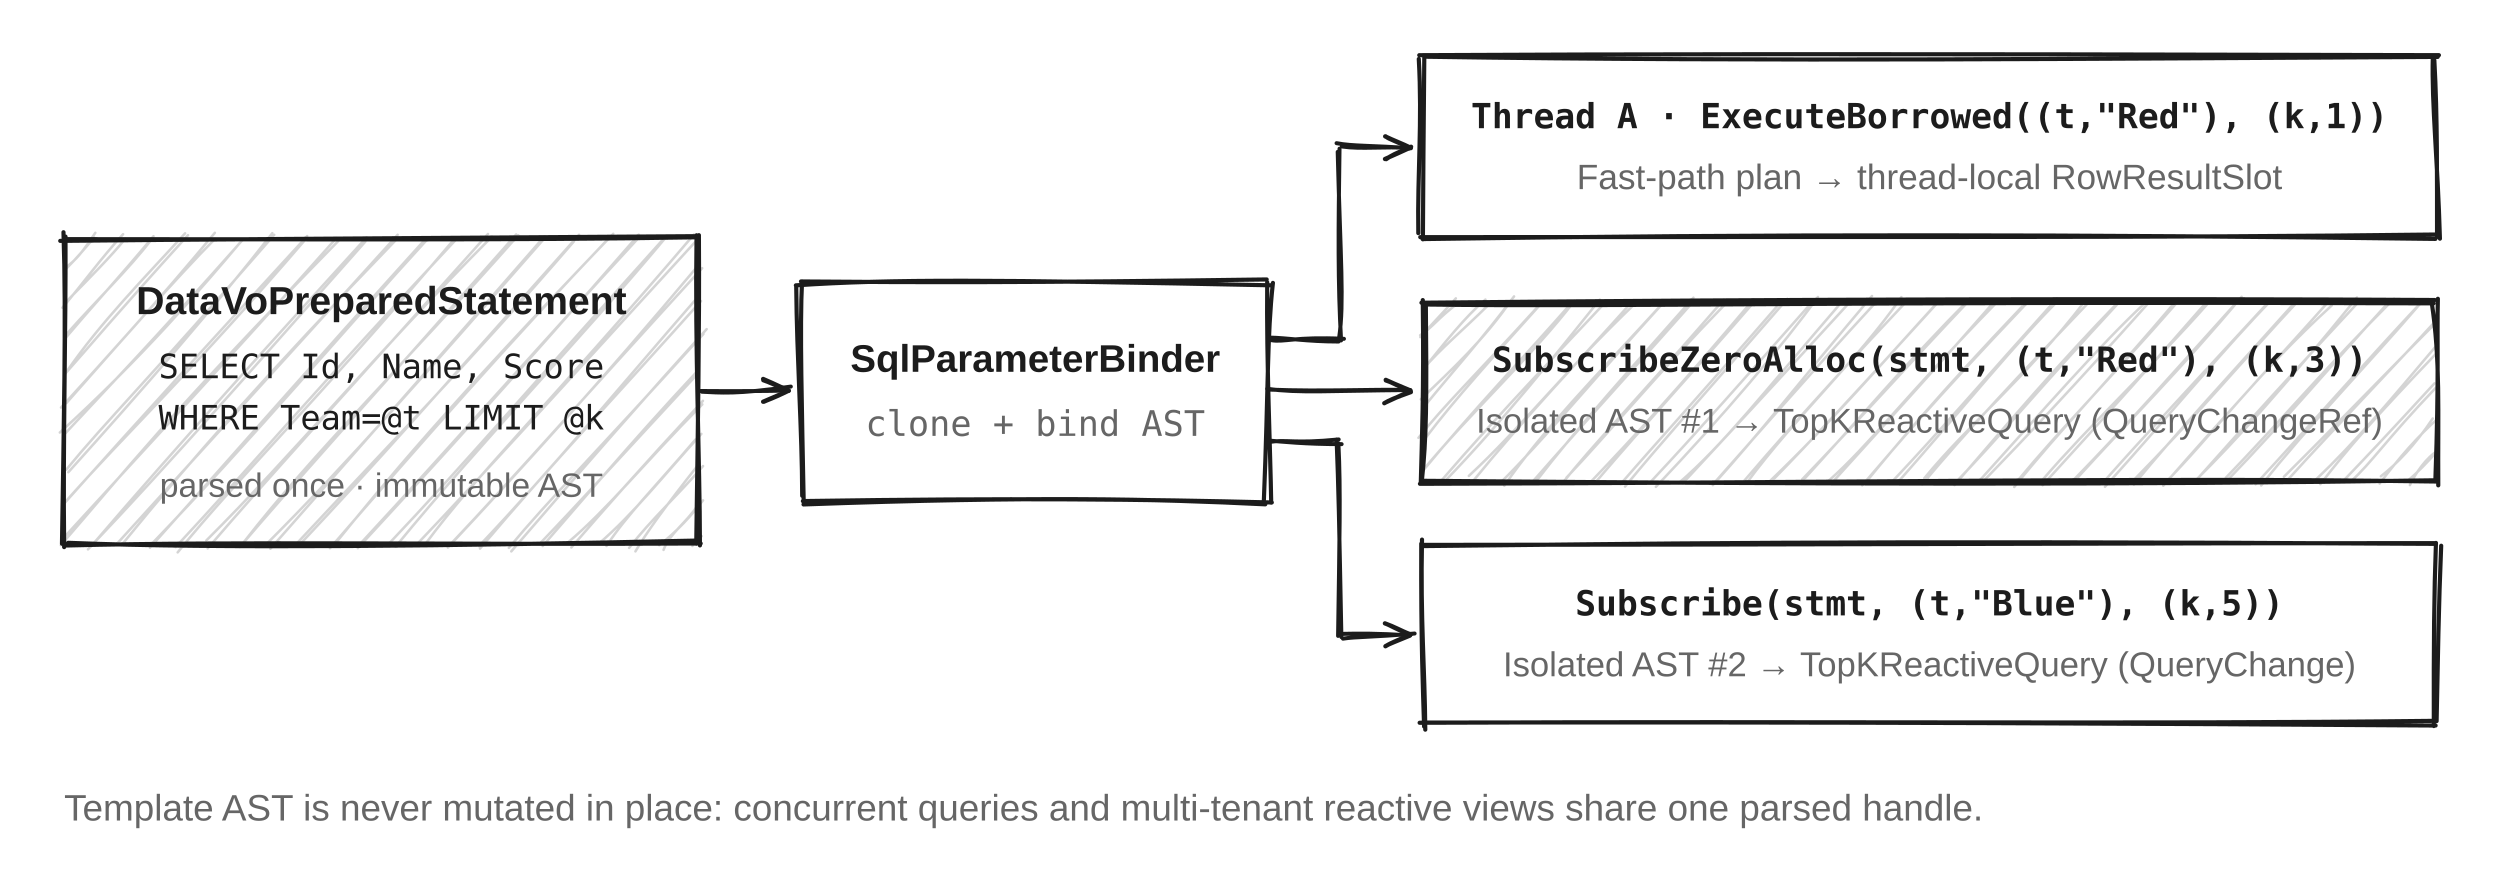
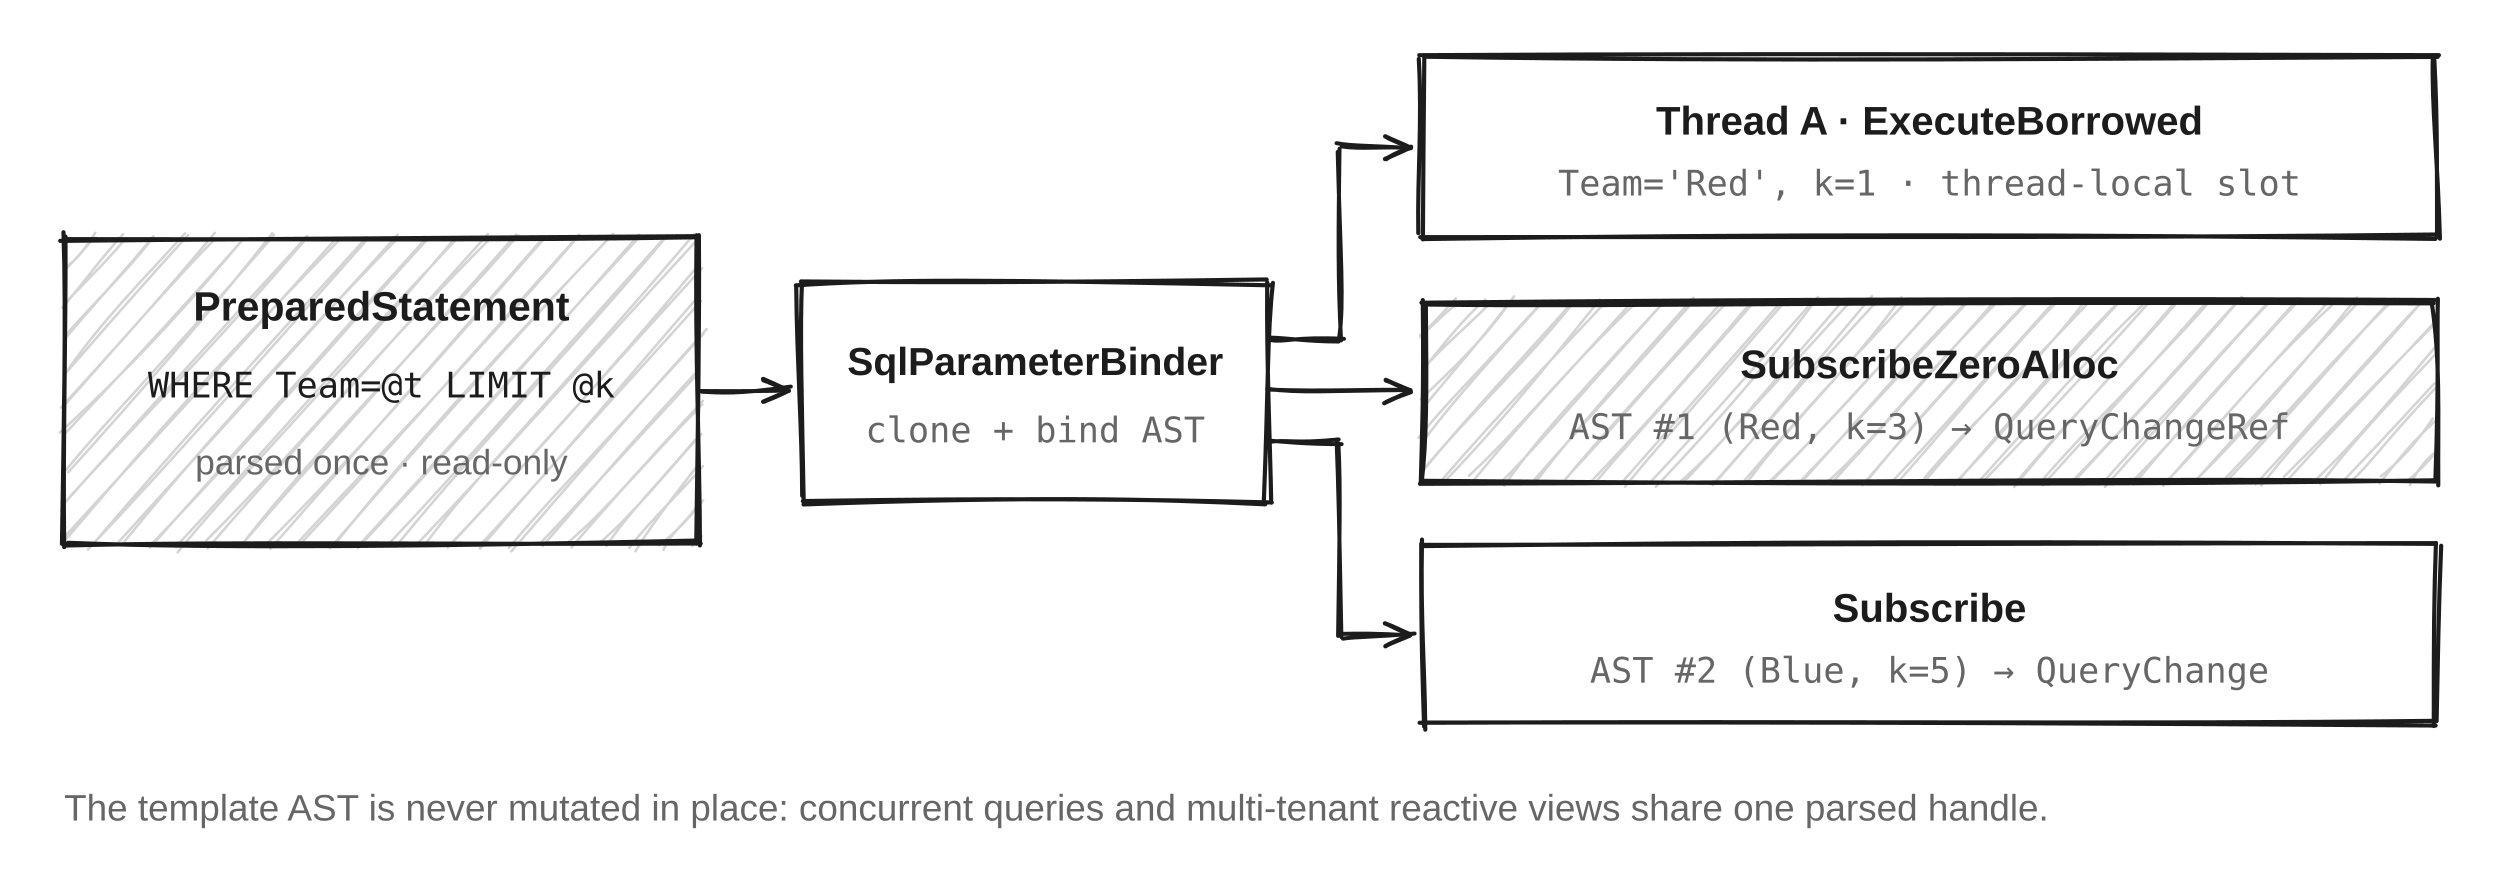
<svg xmlns="http://www.w3.org/2000/svg" viewBox="0 0 780 274" width="780" height="274" role="img" aria-label="Figure 4 — Prepared statement AST isolation via SqlParameterBinder serving point queries and reactive views concurrently">
  <path d="M19.739 74.29 C19.739 74.29, 19.739 74.29, 19.739 74.29 M19.739 74.29 C19.739 74.29, 19.739 74.29, 19.739 74.29 M20.151 83.628 C23.928 81.172, 25.809 78.41, 29.743 72.642 M20.146 84.364 C24.154 80.361, 26.949 76.935, 29.397 74.143 M19.475 96.003 C26.265 87.974, 31.342 80.807, 38.401 73.073 M20.574 94.231 C27.91 86.777, 34.943 79.688, 39.079 74.489 M20.823 104.173 C30.946 92.782, 39.547 84.703, 47.579 74.369 M20.676 105.196 C27.682 96.841, 36.393 87.444, 47.892 73.698 M20.61 116.2 C31.438 100.444, 45.054 86.762, 57.748 72.796 M20.376 116.55 C28.134 107.87, 35.56 98.809, 58.653 73.37 M19.033 127.151 C33.533 111.245, 49.316 93.954, 67.036 72.639 M20.681 125.792 C37.88 106.347, 54.883 86.811, 67.083 74.531 M18.668 134.946 C43.506 112.512, 63.916 88.799, 74.924 75.678 M19.87 135.752 C33.319 121.213, 47.643 106.505, 75.688 74.858 M21.32 147.332 C44.527 121.555, 67.172 95.61, 84.965 72.742 M20.667 146.542 C32.709 131.82, 47.194 117.498, 85.563 73.264 M19.872 157.167 C39.367 135.093, 59.523 116.42, 95.605 74.36 M19.681 157.492 C43.678 130.503, 68.898 103.06, 95.844 73.646 M18.983 170.108 C37.931 148.326, 53.098 128.716, 105.526 75.222 M19.73 167.926 C46.434 138.729, 72.975 110.326, 104.935 74.289 M27.445 171.409 C53.89 143.551, 78.535 115.418, 113.997 75.375 M28.284 170.604 C56.37 137.862, 86.771 104.301, 114.39 74.053 M38.459 169.411 C59.413 143.609, 83.795 116.05, 123.542 74.86 M36.176 170.003 C63.944 139.501, 92.621 107.964, 124.066 73.249 M47.641 169.372 C78.326 137.537, 108.041 102.198, 133.49 74.502 M46.787 170.89 C72.246 142.48, 97.307 113.751, 132.604 74.728 M55.433 172.345 C74.411 148.854, 97.122 127.239, 141.92 74.378 M54.79 170.692 C77.85 145.989, 99.094 120.798, 142.057 74.986 M64.362 168.645 C91.606 141.554, 116.25 111.235, 153.476 73.864 M64.794 171.102 C83.8 148.962, 104.429 126.522, 152.241 73.005 M75.992 169.242 C98.28 140.64, 124.84 115.066, 161.698 73.391 M74.829 170.672 C91.96 150.517, 110.969 129.771, 161.042 73.15 M82.666 170.223 C108.438 144.528, 132.956 116.441, 169.654 74.602 M84.367 171.209 C110.393 141.572, 136.203 112.339, 169.888 73.721 M92.327 169.847 C120.302 139.869, 147.051 112.515, 179.068 75.311 M93.784 169.628 C116.006 146.019, 137.454 121.752, 180.657 73.249 M104.042 170.294 C120.313 150.173, 138.821 127.658, 191.337 72.945 M102.953 171.037 C130.499 139.157, 159.96 105.713, 190.025 74.239 M111.639 171.027 C136.271 144.375, 158.491 120.012, 199.277 73.217 M111.63 170.498 C141.44 138.372, 171.61 104.054, 199.197 74.271 M123.434 170.545 C151.408 136.44, 181.721 105.25, 207.871 73.912 M121.449 169.519 C143.596 146.177, 165.643 120.507, 207.587 73.895 M132.644 169.833 C148.581 148.181, 170.11 127.548, 216.539 73.128 M130.283 169.595 C151.469 147.363, 171.287 125.255, 218.173 74.101 M139.74 170.827 C162.639 146.358, 187.527 119.029, 217.587 83.127 M140.262 170.117 C160.502 148.773, 178.839 127.578, 219.073 83.671 M149.388 170.407 C172.359 146.231, 194.168 119.754, 216.782 93.764 M149.765 171.157 C171.905 144.941, 195.808 119.626, 218.71 93.942 M159.525 172.032 C180.9 147.185, 202.761 122.244, 220.477 102.686 M158.764 170.944 C171.248 155.871, 185.129 142.154, 219.467 104.206 M168.503 169.537 C181.325 156.205, 191.243 145.141, 217.831 116.456 M169.311 170.355 C182.178 155.64, 194.972 140.039, 217.886 115.467 M177.037 169.391 C189.706 158.763, 200.322 145.157, 219.116 126.17 M178.26 170.814 C188.525 158.913, 199.431 146.489, 219.311 125.06 M189.221 170.355 C195.602 160.617, 204.143 152.244, 216.967 137.152 M186.928 169.543 C197.889 160.071, 206.57 148.899, 218.827 135.379 M198.254 172.027 C201.711 166.178, 207.227 158.457, 217.956 144.892 M196.29 170.947 C203.042 162.18, 211.462 154.592, 219.353 145.413 M207.029 171.568 C208.813 166.571, 214.469 162.715, 217.501 157.872 M205.68 170.11 C211.218 165.783, 215.598 161.026, 219.35 156.105 M216.26 169.988 C216.746 169.022, 217.867 167.995, 218.936 167.288 M216.037 170.339 C216.686 169.38, 217.25 168.675, 218.588 167.252" fill="none" stroke="#d4d4d4" stroke-width="0.8" stroke-linecap="round" stroke-linejoin="round" />
  <path d="M18.796 75.15 C59.439 74.707, 98.893 74.514, 217.87 73.682 M20.412 74.616 C90.922 74.623, 161.807 75.017, 217.475 74.029 M217.326 73.411 C216.779 109.52, 218.347 143.143, 218.379 170.166 M218.056 73.382 C218.261 102.824, 217.731 133.775, 217.23 169.64 M216.583 168.676 C142.244 170.329, 68.027 171.267, 21.26 169.358 M218.607 169.561 C144.556 170.031, 72.93 168.826, 20.709 170.192 M19.336 169.636 C19.837 136.085, 20.708 97.846, 19.806 72.458 M20.012 170.697 C19.623 137.282, 20.567 103.837, 20.438 73.822" fill="none" stroke="#1c1c1c" stroke-width="1.3" stroke-linecap="round" stroke-linejoin="round" />
-   <text x="119" y="98" fill="#1c1c1c" font-family="-apple-system, BlinkMacSystemFont, &quot;Helvetica Neue&quot;, Arial, sans-serif" font-size="12.2" font-weight="600" text-anchor="middle">DataVoPreparedStatement</text>
-   <text x="119" y="118" fill="#1c1c1c" font-family="ui-monospace, SFMono-Regular, Menlo, Consolas, monospace" font-size="10.5" font-weight="400" text-anchor="middle">SELECT Id, Name, Score</text>
-   <text x="119" y="134" fill="#1c1c1c" font-family="ui-monospace, SFMono-Regular, Menlo, Consolas, monospace" font-size="10.5" font-weight="400" text-anchor="middle">WHERE Team=@t LIMIT @k</text>
-   <text x="119" y="155" fill="#666666" font-family="-apple-system, BlinkMacSystemFont, &quot;Helvetica Neue&quot;, Arial, sans-serif" font-size="10.5" font-weight="400" text-anchor="middle">parsed once · immutable AST</text>
+   <text x="119" y="100" fill="#1c1c1c" font-family="-apple-system, BlinkMacSystemFont, &quot;Helvetica Neue&quot;, Arial, sans-serif" font-size="12.8" font-weight="600" text-anchor="middle">PreparedStatement</text>
+   <text x="119" y="124" fill="#1c1c1c" font-family="ui-monospace, SFMono-Regular, Menlo, Consolas, monospace" font-size="11" font-weight="400" text-anchor="middle">WHERE Team=@t LIMIT @k</text>
+   <text x="119" y="148" fill="#666666" font-family="-apple-system, BlinkMacSystemFont, &quot;Helvetica Neue&quot;, Arial, sans-serif" font-size="11" font-weight="400" text-anchor="middle">parsed once · read-only</text>
  <path d="M219.009 122.221 C224.582 122.483, 229.833 123.098, 246.737 120.613 M218.585 121.992 C228.458 122.093, 239.03 122.018, 245.861 121.851" fill="none" stroke="#1c1c1c" stroke-width="1.25" stroke-linecap="round" stroke-linejoin="round" />
  <path d="M238.289 125.344 C239.629 124.711, 241.056 124.354, 245.704 122.07 M238.101 125.339 C241.205 124.036, 244.582 122.537, 246.038 121.922" fill="none" stroke="#1c1c1c" stroke-width="1.35" stroke-linecap="round" stroke-linejoin="round" />
  <path d="M238.095 118.236 C239.931 119.051, 241.317 119.592, 245.909 121.796 M238.16 118.622 C240.06 119.238, 241.65 120.131, 246.109 121.88" fill="none" stroke="#1c1c1c" stroke-width="1.35" stroke-linecap="round" stroke-linejoin="round" />
  <path d="M248.311 89.027 C277.931 87.039, 309.547 87.209, 396.572 89.016 M249.907 87.815 C285.446 88.105, 319.86 88.261, 395.202 87.189 M397.151 88.263 C395.283 105.167, 395.802 120.092, 394.306 156.61 M395.368 88.065 C395.118 113.68, 396.369 140.629, 396.614 156.838 M394.763 157.35 C360.307 155.661, 323.621 154.752, 250.704 157.386 M396.799 156.772 C357.117 155.762, 316.556 155.333, 250.501 156.335 M250.286 154.679 C250.242 134.173, 248.622 112.228, 248.418 89.157 M250.753 156.691 C250.221 128.545, 249.487 101.749, 250.236 87.782" fill="none" stroke="#1c1c1c" stroke-width="1.3" stroke-linecap="round" stroke-linejoin="round" />
-   <text x="323" y="116" fill="#1c1c1c" font-family="-apple-system, BlinkMacSystemFont, &quot;Helvetica Neue&quot;, Arial, sans-serif" font-size="12" font-weight="600" text-anchor="middle">SqlParameterBinder</text>
-   <text x="323" y="136" fill="#666666" font-family="ui-monospace, SFMono-Regular, Menlo, Consolas, monospace" font-size="11" font-weight="400" text-anchor="middle">clone + bind AST</text>
+   <text x="323" y="117" fill="#1c1c1c" font-family="-apple-system, BlinkMacSystemFont, &quot;Helvetica Neue&quot;, Arial, sans-serif" font-size="12.2" font-weight="600" text-anchor="middle">SqlParameterBinder</text>
+   <text x="323" y="138" fill="#666666" font-family="ui-monospace, SFMono-Regular, Menlo, Consolas, monospace" font-size="11" font-weight="400" text-anchor="middle">clone + bind AST</text>
  <path d="M396.609 106.12 C400.485 106.87, 403.86 104.985, 419.315 105.711 M396.169 105.333 C401.5 105.418, 407.696 106.548, 417.636 106.559" fill="none" stroke="#1c1c1c" stroke-width="1.25" stroke-linecap="round" stroke-linejoin="round" />
  <path d="M417.809 105.395 C419.419 94.293, 418.215 81.153, 417.36 47.386 M418.415 106.218 C417.405 88.267, 417.56 71.919, 417.93 46.386" fill="none" stroke="#1c1c1c" stroke-width="1.25" stroke-linecap="round" stroke-linejoin="round" />
  <path d="M417.009 44.67 C422.037 45.667, 427.876 45.331, 440.204 46.261 M418.661 45.704 C425.055 46.645, 431.695 45.577, 440.224 46.213" fill="none" stroke="#1c1c1c" stroke-width="1.25" stroke-linecap="round" stroke-linejoin="round" />
  <path d="M432.484 49.647 C433.996 48.562, 435.178 47.973, 440.255 45.79 M432.119 49.609 C434.775 48.478, 437.233 47.328, 440.126 46.01" fill="none" stroke="#1c1c1c" stroke-width="1.35" stroke-linecap="round" stroke-linejoin="round" />
  <path d="M432.29 42.539 C433.591 43.582, 435.413 43.892, 439.78 46.197 M432.179 42.552 C434.831 43.814, 437.736 44.909, 439.857 45.968" fill="none" stroke="#1c1c1c" stroke-width="1.35" stroke-linecap="round" stroke-linejoin="round" />
  <path d="M395.409 121.294 C405.177 122.702, 414.922 121.89, 439.938 121.684 M395.999 121.559 C412.828 122.237, 428.278 121.373, 439.705 121.694" fill="none" stroke="#1c1c1c" stroke-width="1.25" stroke-linecap="round" stroke-linejoin="round" />
  <path d="M431.901 125.798 C433.486 124.827, 435.226 124.123, 440.19 122.33 M432.298 125.574 C435.322 124.152, 438.437 122.829, 440 121.884" fill="none" stroke="#1c1c1c" stroke-width="1.35" stroke-linecap="round" stroke-linejoin="round" />
  <path d="M432.387 118.69 C433.775 119.106, 435.474 119.98, 439.715 122.057 M432.358 118.517 C433.835 119.238, 435.504 119.912, 440.071 121.842" fill="none" stroke="#1c1c1c" stroke-width="1.35" stroke-linecap="round" stroke-linejoin="round" />
  <path d="M395.81 137.918 C401.495 137.013, 403.525 138.525, 417.671 137.108 M395.336 137.415 C400.519 137.817, 406.895 138.557, 418.586 138.575" fill="none" stroke="#1c1c1c" stroke-width="1.25" stroke-linecap="round" stroke-linejoin="round" />
  <path d="M417.01 137.193 C417.577 151.266, 417.827 162.784, 418.516 198.783 M417.582 138.3 C418.323 153.031, 417.901 168.7, 417.48 198.402" fill="none" stroke="#1c1c1c" stroke-width="1.25" stroke-linecap="round" stroke-linejoin="round" />
  <path d="M419.01 199.267 C423.047 198.61, 427.541 198.871, 441.36 197.658 M417.828 197.785 C424.074 197.643, 429.495 197.586, 439.774 198.229" fill="none" stroke="#1c1c1c" stroke-width="1.25" stroke-linecap="round" stroke-linejoin="round" />
  <path d="M432.29 201.598 C433.543 200.795, 435.078 200.352, 439.855 198.324 M432.257 201.629 C434.463 200.281, 436.895 199.477, 440.016 198.014" fill="none" stroke="#1c1c1c" stroke-width="1.35" stroke-linecap="round" stroke-linejoin="round" />
  <path d="M432.095 194.49 C433.828 195.074, 435.322 196.209, 440.06 198.05 M432.317 194.572 C434.865 195.476, 437.062 196.716, 440.088 197.971" fill="none" stroke="#1c1c1c" stroke-width="1.35" stroke-linecap="round" stroke-linejoin="round" />
  <path d="M442.807 17.221 C508.54 16.895, 571.546 16.711, 760.938 17.212 M444.486 17.692 C551.894 19.33, 659.602 18.254, 760.562 17.751 M759.038 17.845 C758.639 32.476, 760.588 50.305, 761.254 74.465 M759.51 18.753 C760.502 36.688, 760.332 55.341, 760.356 73.929 M760.771 73.159 C675.424 74.249, 592.296 73.841, 443.122 73.988 M759.839 74.538 C654.309 73.132, 549.596 72.95, 443.841 74.588 M442.511 72.73 C442.206 53.907, 443.77 38.212, 442.661 18.405 M443.946 74.67 C443.995 58.016, 444.182 42.439, 444.381 17.639" fill="none" stroke="#1c1c1c" stroke-width="1.3" stroke-linecap="round" stroke-linejoin="round" />
-   <text x="602" y="40" fill="#1c1c1c" font-family="ui-monospace, SFMono-Regular, Menlo, Consolas, monospace" font-size="10.8" font-weight="600" text-anchor="middle">Thread A · ExecuteBorrowed((t,"Red"), (k,1))</text>
-   <text x="602" y="59" fill="#666666" font-family="-apple-system, BlinkMacSystemFont, &quot;Helvetica Neue&quot;, Arial, sans-serif" font-size="11" font-weight="400" text-anchor="middle">Fast-path plan → thread-local RowResultSlot</text>
+   <text x="602" y="42" fill="#1c1c1c" font-family="-apple-system, BlinkMacSystemFont, &quot;Helvetica Neue&quot;, Arial, sans-serif" font-size="12.5" font-weight="600" text-anchor="middle">Thread A · ExecuteBorrowed</text>
+   <text x="602" y="61" fill="#666666" font-family="ui-monospace, SFMono-Regular, Menlo, Consolas, monospace" font-size="11" font-weight="400" text-anchor="middle">Team='Red', k=1 · thread-local slot</text>
  <path d="M443.84 94.177 C443.84 94.177, 443.84 94.177, 443.84 94.177 M443.84 94.177 C443.84 94.177, 443.84 94.177, 443.84 94.177 M443.087 104.601 C447.358 101.833, 448.2 99.628, 455 94.505 M443.126 105.179 C447.293 100.512, 451.661 95.999, 454.225 93.09 M443.811 115.393 C449.477 108.795, 455.506 103.889, 464.389 95.16 M444.385 114.81 C450.611 107.089, 457.244 98.706, 463.452 93.467 M444.532 126.634 C453.446 115.667, 462.758 105.378, 472.381 92.484 M443.289 124.593 C453.133 115.077, 463.049 106.067, 471.786 93.26 M442.558 136.602 C451.118 125.844, 459.042 118.515, 479.948 95.529 M444.745 136.672 C454.037 124.413, 466.008 111.231, 480.796 94.77 M443.215 147.587 C459.23 128.179, 478.403 110.777, 491.265 93.849 M443.516 147.429 C459.457 128.003, 475.544 111.41, 490.757 94.002 M450.616 150.315 C469.278 131.059, 486.11 109.644, 499.139 93.478 M448.788 151.012 C469.101 127.358, 489.768 106.302, 500.896 94.28 M458.278 148.484 C474.742 133.26, 488.103 115.747, 510.694 94.197 M459.279 150.482 C475.2 130.87, 492.743 112.592, 509.377 93.934 M469.355 151.537 C481.418 134.07, 496.312 119.171, 519.444 93.886 M467.958 150.803 C482.14 136.724, 493.409 122.612, 519.147 94.259 M478.738 150.873 C492.802 132.484, 508.484 115.404, 528.352 92.882 M477.934 150.561 C495.693 130.293, 512.953 111.528, 528.5 93.887 M488.715 149.061 C502.28 134.766, 516.72 117.017, 538.131 95.042 M487.297 150.991 C496.921 138.783, 508.2 127.52, 537.849 93.463 M497.976 150.278 C513.104 132.47, 532.79 111.032, 546.501 95.1 M496.619 150.031 C509.982 136.064, 523.524 121.323, 547.081 93.413 M507.017 151.806 C518.235 138.145, 530.414 124.636, 557.664 93.218 M505.64 151.025 C517.619 137.157, 529.004 124.907, 556.317 93.411 M516.629 151.896 C537.432 130.009, 556.599 107.412, 567.19 92.658 M514.947 150.411 C529.339 135.054, 544.974 117.374, 565.881 93.658 M523.762 150.728 C537.734 138.684, 549.771 123.048, 574.218 94.672 M525.024 150.777 C538.549 136.212, 550.225 123.684, 576.394 95.091 M534.398 151.361 C548.802 135.497, 560.591 120.14, 584.066 92.348 M535.313 150.139 C548.597 135.246, 561.885 119.725, 586.072 93.434 M545.037 150.599 C560.119 130.121, 579.365 112.608, 593.233 92.702 M544.188 150.012 C562.234 128.942, 581.26 108.377, 594.209 94.71 M552.165 150.149 C571.2 131.988, 587.145 113.32, 604.885 93.946 M553.112 149.779 C565.28 137.344, 577.709 123.93, 604.559 94.418 M561.724 150.772 C580.191 130.589, 595.134 112.725, 614.526 93.246 M562.29 149.559 C579.123 132.109, 595.781 113.361, 614.187 93.999 M570.599 149.951 C583.175 138.824, 594.026 124.056, 622.865 94.469 M572.346 149.786 C590.54 129.726, 609.484 108.733, 622.728 93.508 M582.217 150.387 C592.492 137.86, 604.601 123.332, 630.905 95.656 M581.013 151.415 C591.967 138.776, 601.816 126.705, 632.36 94.584 M592.163 150.439 C611.214 128.844, 630.352 105.303, 642.609 93.374 M590.628 149.979 C605.154 134.588, 618.592 118.927, 641.764 93.125 M600.375 149.222 C614.243 132.287, 631.618 118.522, 650.57 93.869 M599.724 151.096 C614.281 133.769, 629.232 117.831, 651.974 94.052 M609.633 151.07 C623.524 136.852, 634.209 123.393, 661.702 93.733 M609.803 151.347 C626.62 131.864, 642.102 113.575, 661.259 93.886 M618.033 149.497 C637.383 128.111, 655.046 107.756, 669.304 94.46 M619.292 149.643 C632.263 136.248, 646.03 121.69, 670.974 93.816 M628.448 151.943 C643.43 133.298, 656.878 119.961, 679.529 93.199 M629.398 150.095 C642.84 133.818, 657.889 118.837, 679.518 94.069 M636.819 150.246 C652.261 132.236, 669.794 116.26, 689.475 94.019 M637.288 151.39 C656.951 129.933, 674.926 109.709, 689.11 93.483 M648.425 148.795 C662.659 133.077, 681.138 114.511, 699.382 92.61 M647.039 149.657 C663.708 132.611, 678.516 115.71, 697.375 94.821 M656.751 151.885 C676.821 129.617, 695.542 107.007, 708.447 93.919 M656.799 149.835 C669.635 135.335, 682.842 121.3, 708.247 93.722 M665.773 151.18 C679.732 134.162, 694.692 118.137, 716.819 93.447 M665.558 149.955 C684.401 130.828, 700.348 111.804, 716.749 94.208 M674.961 151.216 C690.159 135.949, 703.645 117.093, 727.494 95.317 M674.94 151.544 C694.455 129.202, 714.498 107.637, 725.979 94.669 M685.291 149.633 C697.702 137.35, 712.844 120.63, 735.378 92.828 M684.8 150.28 C701.027 132.026, 717.109 114.381, 735.956 94.122 M694.444 149.079 C711.822 131.117, 726.859 113.213, 746.956 93.21 M695.012 149.801 C712.588 131.619, 728.629 112.518, 746.083 93.383 M705.493 151.473 C719.629 133.49, 738.83 113.746, 754.984 94.889 M703.742 151.085 C721.145 132.271, 737.533 113.403, 755.119 94.646 M712.575 148.758 C731.481 129.965, 749.911 110.75, 760.268 100.441 M713.311 150.216 C729.454 132.385, 746.637 114.712, 760.652 99.347 M723.955 151.06 C732.867 139.537, 740.668 130.593, 760.575 109.806 M722.441 149.749 C734.783 138.054, 746.195 124.363, 759.691 108.391 M733.317 150.349 C740.003 144.349, 744.49 137.165, 760.038 120.922 M731.341 149.792 C737.535 143.337, 743.94 136.627, 759.568 119.596 M742.833 148.596 C747.654 144.884, 753.521 138.885, 759.01 130.566 M742.455 150.871 C748.643 142.643, 754.398 136.096, 760.769 130.454 M751.887 151.356 C753.589 147.791, 756.887 142.721, 760.9 140.422 M751.103 150.099 C754.182 147.523, 757.246 144.335, 760.421 140.8" fill="none" stroke="#d4d4d4" stroke-width="0.8" stroke-linecap="round" stroke-linejoin="round" />
  <path d="M444.524 95.001 C507.148 95.854, 570.011 93.932, 759.26 94.649 M443.496 94.452 C558.304 93.316, 672.547 93.099, 759.613 93.602 M758.644 94.058 C761.453 112.202, 760.589 128.57, 760.736 151.426 M760.613 93.224 C760.296 105.437, 760.996 117.475, 759.851 149.379 M760.202 150.233 C672.292 148.917, 582.581 150.585, 443.024 150.947 M759.873 149.851 C662.468 151.372, 564.696 151.026, 443.804 150.013 M443.598 150.19 C445.069 136.647, 445.161 125.342, 444.864 95.08 M443.282 150.669 C443.647 136.339, 444.265 122.581, 443.906 93.629" fill="none" stroke="#1c1c1c" stroke-width="1.3" stroke-linecap="round" stroke-linejoin="round" />
-   <text x="602" y="116" fill="#1c1c1c" font-family="ui-monospace, SFMono-Regular, Menlo, Consolas, monospace" font-size="10.8" font-weight="600" text-anchor="middle">SubscribeZeroAlloc(stmt, (t,"Red"), (k,3))</text>
-   <text x="602" y="135" fill="#666666" font-family="-apple-system, BlinkMacSystemFont, &quot;Helvetica Neue&quot;, Arial, sans-serif" font-size="10.8" font-weight="400" text-anchor="middle">Isolated AST #1 → TopKReactiveQuery (QueryChangeRef)</text>
+   <text x="602" y="118" fill="#1c1c1c" font-family="-apple-system, BlinkMacSystemFont, &quot;Helvetica Neue&quot;, Arial, sans-serif" font-size="12.5" font-weight="600" text-anchor="middle">SubscribeZeroAlloc</text>
+   <text x="602" y="137" fill="#666666" font-family="ui-monospace, SFMono-Regular, Menlo, Consolas, monospace" font-size="11" font-weight="400" text-anchor="middle">AST #1 (Red, k=3) → QueryChangeRef</text>
  <path d="M443.837 170.378 C508.159 169.754, 570.879 168.496, 759.985 169.683 M443.707 170.01 C564.715 169.959, 686.694 169.4, 759.865 169.454 M761.65 170.271 C760.866 188.528, 760.591 206.836, 760.218 224.987 M760.016 169.395 C759.423 185.387, 759.293 200.308, 759.347 226.528 M759.633 224.903 C666.757 225.988, 572.866 224.927, 442.926 225.504 M759.907 226.365 C669.426 225.753, 579.797 225.244, 443.768 225.437 M444.686 227.651 C444.532 208.186, 443.151 193.473, 443.667 168.355 M444.317 226.667 C443.966 214.662, 443.314 201.024, 443.43 169.619" fill="none" stroke="#1c1c1c" stroke-width="1.3" stroke-linecap="round" stroke-linejoin="round" />
-   <text x="602" y="192" fill="#1c1c1c" font-family="ui-monospace, SFMono-Regular, Menlo, Consolas, monospace" font-size="10.8" font-weight="600" text-anchor="middle">Subscribe(stmt, (t,"Blue"), (k,5))</text>
-   <text x="602" y="211" fill="#666666" font-family="-apple-system, BlinkMacSystemFont, &quot;Helvetica Neue&quot;, Arial, sans-serif" font-size="10.8" font-weight="400" text-anchor="middle">Isolated AST #2 → TopKReactiveQuery (QueryChange)</text>
-   <text x="20" y="256" fill="#666666" font-family="-apple-system, BlinkMacSystemFont, &quot;Helvetica Neue&quot;, Arial, sans-serif" font-size="11.5" font-weight="400" text-anchor="start">Template AST is never mutated in place: concurrent queries and multi-tenant reactive views share one parsed handle.</text>
+   <text x="602" y="194" fill="#1c1c1c" font-family="-apple-system, BlinkMacSystemFont, &quot;Helvetica Neue&quot;, Arial, sans-serif" font-size="12.5" font-weight="600" text-anchor="middle">Subscribe</text>
+   <text x="602" y="213" fill="#666666" font-family="ui-monospace, SFMono-Regular, Menlo, Consolas, monospace" font-size="11" font-weight="400" text-anchor="middle">AST #2 (Blue, k=5) → QueryChange</text>
+   <text x="20" y="256" fill="#666666" font-family="-apple-system, BlinkMacSystemFont, &quot;Helvetica Neue&quot;, Arial, sans-serif" font-size="11.5" font-weight="400" text-anchor="start">The template AST is never mutated in place: concurrent queries and multi-tenant reactive views share one parsed handle.</text>
</svg>
